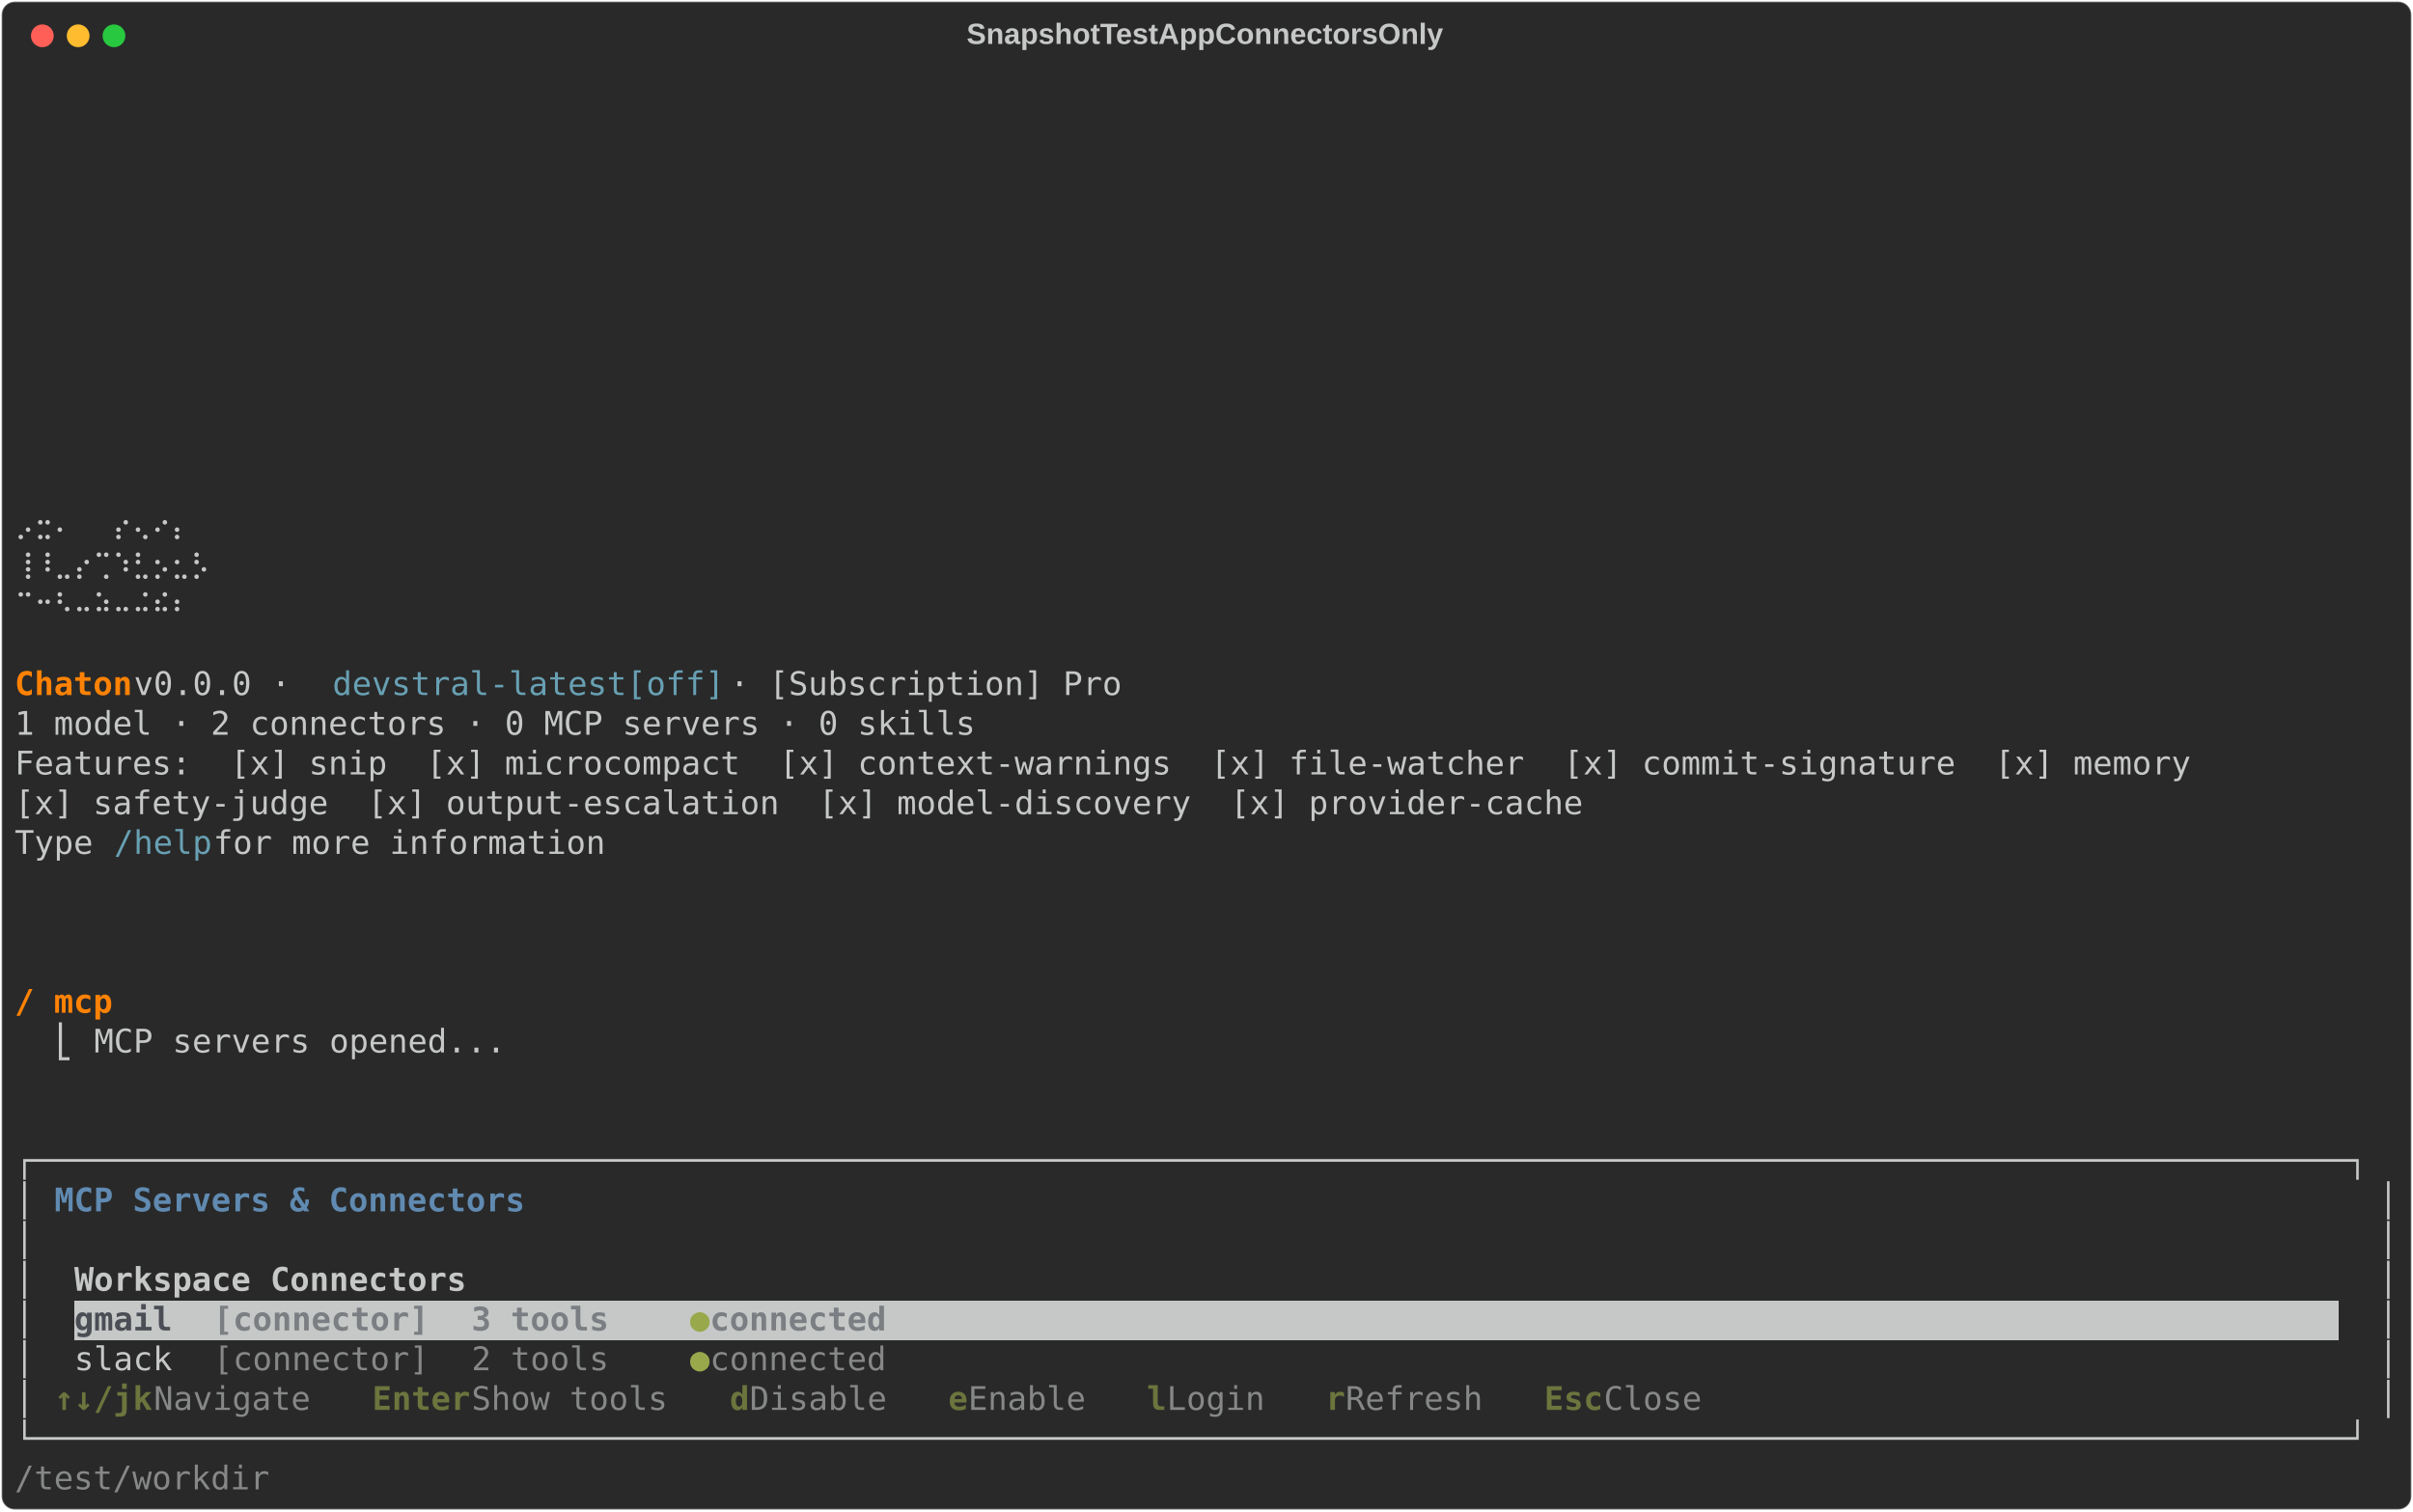
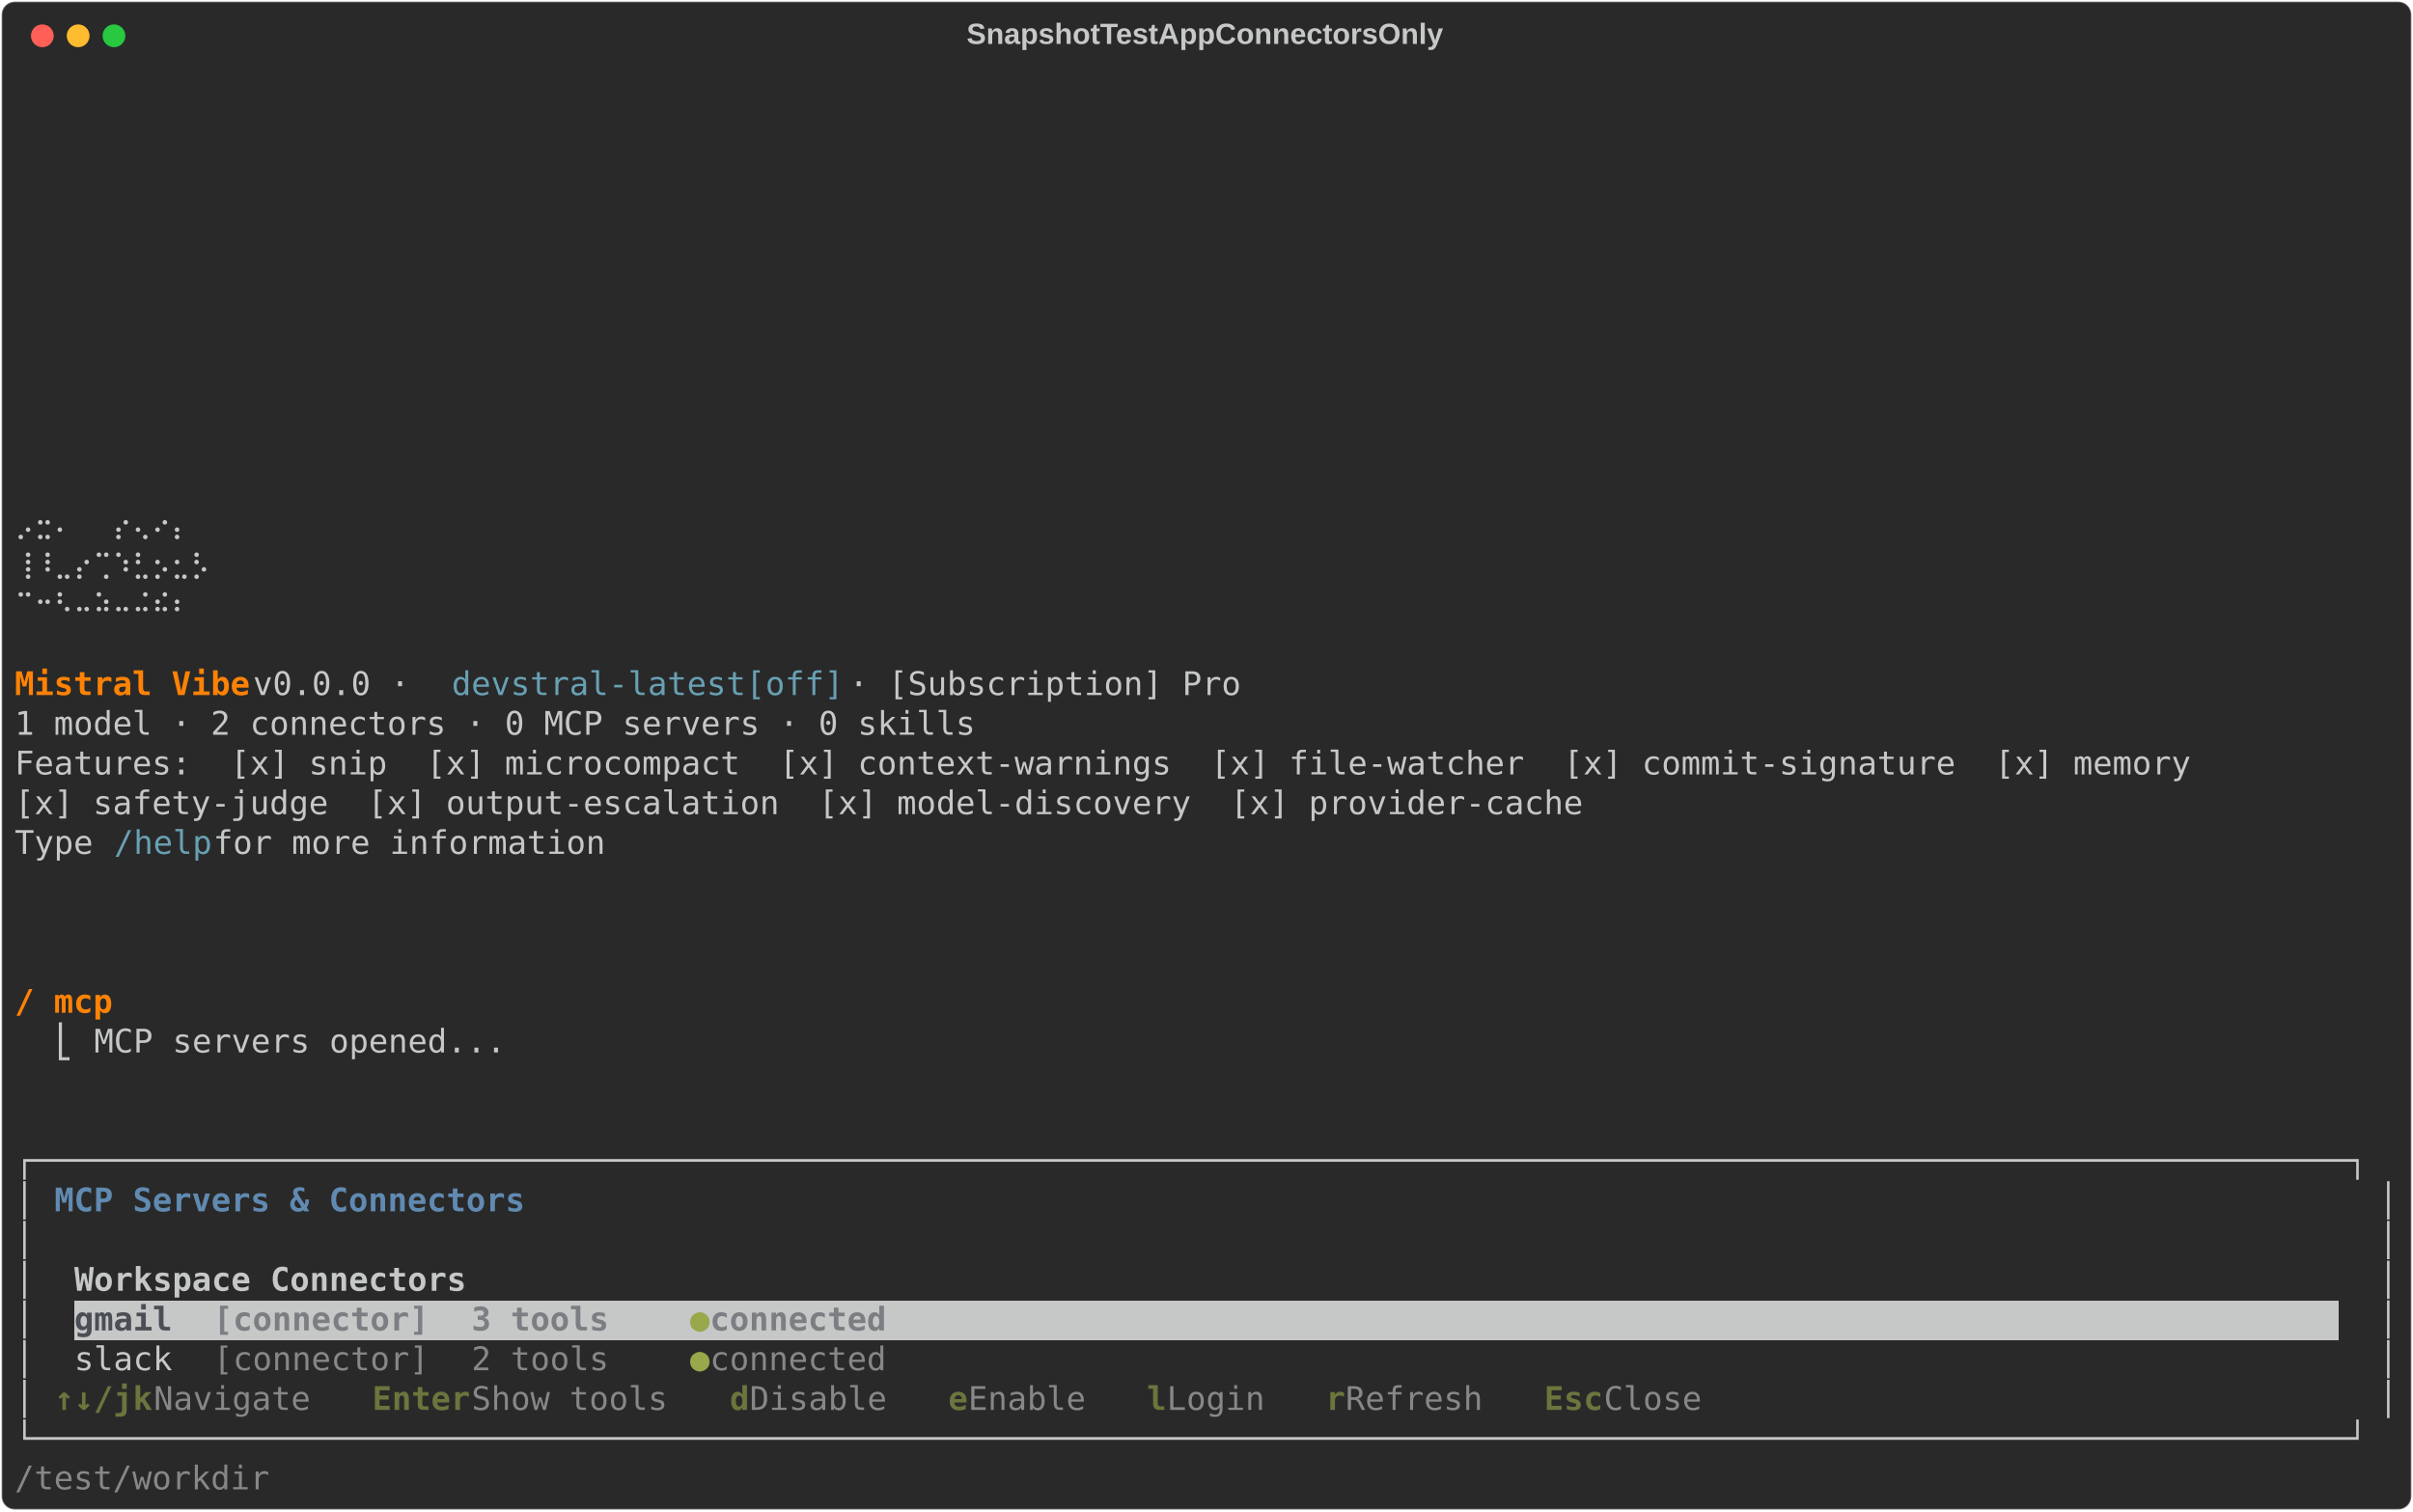
<svg xmlns="http://www.w3.org/2000/svg" class="rich-terminal" viewBox="0 0 1482 928.4">
  <style>

    @font-face {
        font-family: "Fira Code";
        src: local("FiraCode-Regular"),
                url("https://cdnjs.cloudflare.com/ajax/libs/firacode/6.2.0/woff2/FiraCode-Regular.woff2") format("woff2"),
                url("https://cdnjs.cloudflare.com/ajax/libs/firacode/6.2.0/woff/FiraCode-Regular.woff") format("woff");
        font-style: normal;
        font-weight: 400;
    }
    @font-face {
        font-family: "Fira Code";
        src: local("FiraCode-Bold"),
                url("https://cdnjs.cloudflare.com/ajax/libs/firacode/6.2.0/woff2/FiraCode-Bold.woff2") format("woff2"),
                url("https://cdnjs.cloudflare.com/ajax/libs/firacode/6.2.0/woff/FiraCode-Bold.woff") format("woff");
        font-style: bold;
        font-weight: 700;
    }

    .terminal-matrix {
        font-family: Fira Code, monospace;
        font-size: 20px;
        line-height: 24.4px;
        font-variant-east-asian: full-width;
    }

    .terminal-title {
        font-size: 18px;
        font-weight: bold;
        font-family: arial;
    }

    .terminal-r1 { fill: #c5c8c6 }
.terminal-r2 { fill: #ff8205;font-weight: bold }
.terminal-r3 { fill: #68a0b3 }
.terminal-r4 { fill: #608ab1;font-weight: bold }
.terminal-r5 { fill: #c5c8c6;font-weight: bold }
.terminal-r6 { fill: #4b4e55;font-weight: bold }
.terminal-r7 { fill: #7b7e82;font-weight: bold }
.terminal-r8 { fill: #98a84b;font-weight: bold }
.terminal-r9 { fill: #868887 }
.terminal-r10 { fill: #98a84b }
.terminal-r11 { fill: #6b753d;font-weight: bold }
    </style>
  <defs>
    <clipPath id="terminal-clip-terminal">
      <rect x="0" y="0" width="1463.0" height="877.4" />
    </clipPath>
    <clipPath id="terminal-line-0">
      <rect x="0" y="1.5" width="1464" height="24.65" />
    </clipPath>
    <clipPath id="terminal-line-1">
      <rect x="0" y="25.9" width="1464" height="24.65" />
    </clipPath>
    <clipPath id="terminal-line-2">
      <rect x="0" y="50.3" width="1464" height="24.65" />
    </clipPath>
    <clipPath id="terminal-line-3">
      <rect x="0" y="74.7" width="1464" height="24.65" />
    </clipPath>
    <clipPath id="terminal-line-4">
      <rect x="0" y="99.1" width="1464" height="24.65" />
    </clipPath>
    <clipPath id="terminal-line-5">
      <rect x="0" y="123.5" width="1464" height="24.65" />
    </clipPath>
    <clipPath id="terminal-line-6">
      <rect x="0" y="147.9" width="1464" height="24.65" />
    </clipPath>
    <clipPath id="terminal-line-7">
      <rect x="0" y="172.3" width="1464" height="24.65" />
    </clipPath>
    <clipPath id="terminal-line-8">
      <rect x="0" y="196.7" width="1464" height="24.65" />
    </clipPath>
    <clipPath id="terminal-line-9">
      <rect x="0" y="221.1" width="1464" height="24.65" />
    </clipPath>
    <clipPath id="terminal-line-10">
      <rect x="0" y="245.5" width="1464" height="24.65" />
    </clipPath>
    <clipPath id="terminal-line-11">
      <rect x="0" y="269.9" width="1464" height="24.65" />
    </clipPath>
    <clipPath id="terminal-line-12">
      <rect x="0" y="294.3" width="1464" height="24.65" />
    </clipPath>
    <clipPath id="terminal-line-13">
      <rect x="0" y="318.7" width="1464" height="24.65" />
    </clipPath>
    <clipPath id="terminal-line-14">
      <rect x="0" y="343.1" width="1464" height="24.65" />
    </clipPath>
    <clipPath id="terminal-line-15">
      <rect x="0" y="367.5" width="1464" height="24.65" />
    </clipPath>
    <clipPath id="terminal-line-16">
      <rect x="0" y="391.9" width="1464" height="24.65" />
    </clipPath>
    <clipPath id="terminal-line-17">
      <rect x="0" y="416.3" width="1464" height="24.65" />
    </clipPath>
    <clipPath id="terminal-line-18">
      <rect x="0" y="440.7" width="1464" height="24.65" />
    </clipPath>
    <clipPath id="terminal-line-19">
      <rect x="0" y="465.1" width="1464" height="24.65" />
    </clipPath>
    <clipPath id="terminal-line-20">
      <rect x="0" y="489.5" width="1464" height="24.65" />
    </clipPath>
    <clipPath id="terminal-line-21">
      <rect x="0" y="513.9" width="1464" height="24.65" />
    </clipPath>
    <clipPath id="terminal-line-22">
      <rect x="0" y="538.3" width="1464" height="24.65" />
    </clipPath>
    <clipPath id="terminal-line-23">
      <rect x="0" y="562.7" width="1464" height="24.65" />
    </clipPath>
    <clipPath id="terminal-line-24">
      <rect x="0" y="587.1" width="1464" height="24.65" />
    </clipPath>
    <clipPath id="terminal-line-25">
      <rect x="0" y="611.5" width="1464" height="24.65" />
    </clipPath>
    <clipPath id="terminal-line-26">
      <rect x="0" y="635.9" width="1464" height="24.65" />
    </clipPath>
    <clipPath id="terminal-line-27">
      <rect x="0" y="660.3" width="1464" height="24.65" />
    </clipPath>
    <clipPath id="terminal-line-28">
      <rect x="0" y="684.7" width="1464" height="24.65" />
    </clipPath>
    <clipPath id="terminal-line-29">
      <rect x="0" y="709.1" width="1464" height="24.65" />
    </clipPath>
    <clipPath id="terminal-line-30">
      <rect x="0" y="733.5" width="1464" height="24.65" />
    </clipPath>
    <clipPath id="terminal-line-31">
      <rect x="0" y="757.9" width="1464" height="24.65" />
    </clipPath>
    <clipPath id="terminal-line-32">
      <rect x="0" y="782.3" width="1464" height="24.65" />
    </clipPath>
    <clipPath id="terminal-line-33">
      <rect x="0" y="806.7" width="1464" height="24.65" />
    </clipPath>
    <clipPath id="terminal-line-34">
      <rect x="0" y="831.1" width="1464" height="24.65" />
    </clipPath>
  </defs>
  <rect fill="#292929" stroke="rgba(255,255,255,0.35)" stroke-width="1" x="1" y="1" width="1480" height="926.4" rx="8" />
  <text class="terminal-title" fill="#c5c8c6" text-anchor="middle" x="740" y="27">SnapshotTestAppConnectorsOnly</text>
  <g transform="translate(26,22)">
    <circle cx="0" cy="0" r="7" fill="#ff5f57" />
    <circle cx="22" cy="0" r="7" fill="#febc2e" />
    <circle cx="44" cy="0" r="7" fill="#28c840" />
  </g>
  <g transform="translate(9, 41)" clip-path="url(#terminal-clip-terminal)">
    <rect fill="#c5c8c6" x="36.6" y="757.9" width="85.4" height="24.65" shape-rendering="crispEdges" />
    <rect fill="#c5c8c6" x="122" y="757.9" width="158.6" height="24.65" shape-rendering="crispEdges" />
    <rect fill="#c5c8c6" x="280.6" y="757.9" width="109.8" height="24.65" shape-rendering="crispEdges" />
    <rect fill="#c5c8c6" x="390.4" y="757.9" width="24.4" height="24.65" shape-rendering="crispEdges" />
    <rect fill="#c5c8c6" x="414.8" y="757.9" width="12.2" height="24.65" shape-rendering="crispEdges" />
    <rect fill="#c5c8c6" x="427" y="757.9" width="122" height="24.65" shape-rendering="crispEdges" />
    <rect fill="#c5c8c6" x="549" y="757.9" width="878.4" height="24.65" shape-rendering="crispEdges" />
    <g class="terminal-matrix">
      <text class="terminal-r1" x="1464" y="20" textLength="12.2" clip-path="url(#terminal-line-0)">
</text>
      <text class="terminal-r1" x="1464" y="44.4" textLength="12.2" clip-path="url(#terminal-line-1)">
</text>
      <text class="terminal-r1" x="1464" y="68.8" textLength="12.2" clip-path="url(#terminal-line-2)">
</text>
      <text class="terminal-r1" x="1464" y="93.2" textLength="12.2" clip-path="url(#terminal-line-3)">
</text>
      <text class="terminal-r1" x="1464" y="117.6" textLength="12.2" clip-path="url(#terminal-line-4)">
</text>
      <text class="terminal-r1" x="1464" y="142" textLength="12.2" clip-path="url(#terminal-line-5)">
</text>
      <text class="terminal-r1" x="1464" y="166.4" textLength="12.2" clip-path="url(#terminal-line-6)">
</text>
      <text class="terminal-r1" x="1464" y="190.8" textLength="12.2" clip-path="url(#terminal-line-7)">
</text>
      <text class="terminal-r1" x="1464" y="215.2" textLength="12.2" clip-path="url(#terminal-line-8)">
</text>
      <text class="terminal-r1" x="1464" y="239.6" textLength="12.2" clip-path="url(#terminal-line-9)">
</text>
      <text class="terminal-r1" x="1464" y="264" textLength="12.2" clip-path="url(#terminal-line-10)">
</text>
      <text class="terminal-r1" x="0" y="288.4" textLength="134.2" clip-path="url(#terminal-line-11)">  ⡠⣒⠄  ⡔⢄⠔⡄</text>
      <text class="terminal-r1" x="1464" y="288.4" textLength="12.2" clip-path="url(#terminal-line-11)">
</text>
      <text class="terminal-r1" x="0" y="312.8" textLength="134.2" clip-path="url(#terminal-line-12)"> ⢸⠸⣀⡔⢉⠱⣃⡢⣂⡣</text>
      <text class="terminal-r1" x="1464" y="312.8" textLength="12.2" clip-path="url(#terminal-line-12)">
</text>
      <text class="terminal-r1" x="0" y="337.2" textLength="134.2" clip-path="url(#terminal-line-13)">  ⠉⠒⠣⠤⠵⠤⠬⠮⠆</text>
      <text class="terminal-r1" x="1464" y="337.2" textLength="12.2" clip-path="url(#terminal-line-13)">
</text>
      <text class="terminal-r1" x="1464" y="361.6" textLength="12.2" clip-path="url(#terminal-line-14)">
</text>
-       <text class="terminal-r2" x="0" y="386" textLength="73.2" clip-path="url(#terminal-line-15)">Chaton</text>
-       <text class="terminal-r1" x="73.2" y="386" textLength="122" clip-path="url(#terminal-line-15)"> v0.0.0 · </text>
-       <text class="terminal-r3" x="195.2" y="386" textLength="244" clip-path="url(#terminal-line-15)">devstral-latest[off]</text>
-       <text class="terminal-r1" x="439.2" y="386" textLength="256.2" clip-path="url(#terminal-line-15)"> · [Subscription] Pro</text>
+       <text class="terminal-r2" x="0" y="386" textLength="146.4" clip-path="url(#terminal-line-15)">Mistral Vibe</text>
+       <text class="terminal-r1" x="146.4" y="386" textLength="122" clip-path="url(#terminal-line-15)"> v0.0.0 · </text>
+       <text class="terminal-r3" x="268.4" y="386" textLength="244" clip-path="url(#terminal-line-15)">devstral-latest[off]</text>
+       <text class="terminal-r1" x="512.4" y="386" textLength="256.2" clip-path="url(#terminal-line-15)"> · [Subscription] Pro</text>
      <text class="terminal-r1" x="1464" y="386" textLength="12.2" clip-path="url(#terminal-line-15)">
</text>
      <text class="terminal-r1" x="0" y="410.4" textLength="597.8" clip-path="url(#terminal-line-16)">1 model · 2 connectors · 0 MCP servers · 0 skills</text>
      <text class="terminal-r1" x="1464" y="410.4" textLength="12.2" clip-path="url(#terminal-line-16)">
</text>
      <text class="terminal-r1" x="0" y="434.8" textLength="1354.2" clip-path="url(#terminal-line-17)">Features:  [x] snip  [x] microcompact  [x] context-warnings  [x] file-watcher  [x] commit-signature  [x] memory</text>
      <text class="terminal-r1" x="1464" y="434.8" textLength="12.2" clip-path="url(#terminal-line-17)">
</text>
      <text class="terminal-r1" x="0" y="459.2" textLength="1110.2" clip-path="url(#terminal-line-18)">           [x] safety-judge  [x] output-escalation  [x] model-discovery  [x] provider-cache</text>
      <text class="terminal-r1" x="1464" y="459.2" textLength="12.2" clip-path="url(#terminal-line-18)">
</text>
      <text class="terminal-r1" x="0" y="483.6" textLength="61" clip-path="url(#terminal-line-19)">Type </text>
      <text class="terminal-r3" x="61" y="483.6" textLength="61" clip-path="url(#terminal-line-19)">/help</text>
      <text class="terminal-r1" x="122" y="483.6" textLength="256.2" clip-path="url(#terminal-line-19)"> for more information</text>
      <text class="terminal-r1" x="1464" y="483.6" textLength="12.2" clip-path="url(#terminal-line-19)">
</text>
      <text class="terminal-r1" x="1464" y="508" textLength="12.2" clip-path="url(#terminal-line-20)">
</text>
      <text class="terminal-r1" x="1464" y="532.4" textLength="12.2" clip-path="url(#terminal-line-21)">
</text>
      <text class="terminal-r1" x="1464" y="556.8" textLength="12.2" clip-path="url(#terminal-line-22)">
</text>
      <text class="terminal-r2" x="0" y="581.2" textLength="61" clip-path="url(#terminal-line-23)">/ mcp</text>
      <text class="terminal-r1" x="1464" y="581.2" textLength="12.2" clip-path="url(#terminal-line-23)">
</text>
      <text class="terminal-r1" x="24.4" y="605.6" textLength="12.2" clip-path="url(#terminal-line-24)">⎣</text>
      <text class="terminal-r1" x="48.8" y="605.6" textLength="256.2" clip-path="url(#terminal-line-24)">MCP servers opened...</text>
      <text class="terminal-r1" x="1464" y="605.6" textLength="12.2" clip-path="url(#terminal-line-24)">
</text>
      <text class="terminal-r1" x="1464" y="630" textLength="12.2" clip-path="url(#terminal-line-25)">
</text>
      <text class="terminal-r1" x="1464" y="654.4" textLength="12.2" clip-path="url(#terminal-line-26)">
</text>
      <text class="terminal-r1" x="0" y="678.8" textLength="1464" clip-path="url(#terminal-line-27)">┌──────────────────────────────────────────────────────────────────────────────────────────────────────────────────────┐</text>
      <text class="terminal-r1" x="1464" y="678.8" textLength="12.2" clip-path="url(#terminal-line-27)">
</text>
      <text class="terminal-r1" x="0" y="703.2" textLength="12.2" clip-path="url(#terminal-line-28)">│</text>
      <text class="terminal-r4" x="24.4" y="703.2" textLength="292.8" clip-path="url(#terminal-line-28)">MCP Servers &amp; Connectors</text>
      <text class="terminal-r1" x="1451.8" y="703.2" textLength="12.2" clip-path="url(#terminal-line-28)">│</text>
      <text class="terminal-r1" x="1464" y="703.2" textLength="12.2" clip-path="url(#terminal-line-28)">
</text>
      <text class="terminal-r1" x="0" y="727.6" textLength="12.2" clip-path="url(#terminal-line-29)">│</text>
      <text class="terminal-r1" x="1451.8" y="727.6" textLength="12.2" clip-path="url(#terminal-line-29)">│</text>
      <text class="terminal-r1" x="1464" y="727.6" textLength="12.2" clip-path="url(#terminal-line-29)">
</text>
      <text class="terminal-r1" x="0" y="752" textLength="12.2" clip-path="url(#terminal-line-30)">│</text>
      <text class="terminal-r5" x="36.6" y="752" textLength="244" clip-path="url(#terminal-line-30)">Workspace Connectors</text>
      <text class="terminal-r1" x="1451.8" y="752" textLength="12.2" clip-path="url(#terminal-line-30)">│</text>
      <text class="terminal-r1" x="1464" y="752" textLength="12.2" clip-path="url(#terminal-line-30)">
</text>
      <text class="terminal-r1" x="0" y="776.4" textLength="12.2" clip-path="url(#terminal-line-31)">│</text>
      <text class="terminal-r6" x="36.6" y="776.4" textLength="85.4" clip-path="url(#terminal-line-31)">  gmail</text>
      <text class="terminal-r7" x="122" y="776.4" textLength="158.6" clip-path="url(#terminal-line-31)">  [connector]</text>
      <text class="terminal-r7" x="280.6" y="776.4" textLength="109.8" clip-path="url(#terminal-line-31)">  3 tools</text>
      <text class="terminal-r8" x="414.8" y="776.4" textLength="12.2" clip-path="url(#terminal-line-31)">●</text>
      <text class="terminal-r7" x="427" y="776.4" textLength="122" clip-path="url(#terminal-line-31)"> connected</text>
      <text class="terminal-r1" x="1451.8" y="776.4" textLength="12.2" clip-path="url(#terminal-line-31)">│</text>
      <text class="terminal-r1" x="1464" y="776.4" textLength="12.2" clip-path="url(#terminal-line-31)">
</text>
      <text class="terminal-r1" x="0" y="800.8" textLength="12.2" clip-path="url(#terminal-line-32)">│</text>
      <text class="terminal-r1" x="36.6" y="800.8" textLength="85.4" clip-path="url(#terminal-line-32)">  slack</text>
      <text class="terminal-r9" x="122" y="800.8" textLength="158.6" clip-path="url(#terminal-line-32)">  [connector]</text>
      <text class="terminal-r9" x="280.6" y="800.8" textLength="109.8" clip-path="url(#terminal-line-32)">  2 tools</text>
      <text class="terminal-r10" x="414.8" y="800.8" textLength="12.2" clip-path="url(#terminal-line-32)">●</text>
      <text class="terminal-r9" x="427" y="800.8" textLength="122" clip-path="url(#terminal-line-32)"> connected</text>
      <text class="terminal-r1" x="1451.8" y="800.8" textLength="12.2" clip-path="url(#terminal-line-32)">│</text>
      <text class="terminal-r1" x="1464" y="800.8" textLength="12.2" clip-path="url(#terminal-line-32)">
</text>
      <text class="terminal-r1" x="0" y="825.2" textLength="12.2" clip-path="url(#terminal-line-33)">│</text>
      <text class="terminal-r11" x="24.4" y="825.2" textLength="61" clip-path="url(#terminal-line-33)">↑↓/jk</text>
      <text class="terminal-r9" x="85.4" y="825.2" textLength="134.2" clip-path="url(#terminal-line-33)"> Navigate  </text>
      <text class="terminal-r11" x="219.6" y="825.2" textLength="61" clip-path="url(#terminal-line-33)">Enter</text>
      <text class="terminal-r9" x="280.6" y="825.2" textLength="158.6" clip-path="url(#terminal-line-33)"> Show tools  </text>
      <text class="terminal-r11" x="439.2" y="825.2" textLength="12.2" clip-path="url(#terminal-line-33)">d</text>
      <text class="terminal-r9" x="451.4" y="825.2" textLength="122" clip-path="url(#terminal-line-33)"> Disable  </text>
      <text class="terminal-r11" x="573.4" y="825.2" textLength="12.2" clip-path="url(#terminal-line-33)">e</text>
      <text class="terminal-r9" x="585.6" y="825.2" textLength="109.8" clip-path="url(#terminal-line-33)"> Enable  </text>
      <text class="terminal-r11" x="695.4" y="825.2" textLength="12.2" clip-path="url(#terminal-line-33)">l</text>
      <text class="terminal-r9" x="707.6" y="825.2" textLength="97.6" clip-path="url(#terminal-line-33)"> Login  </text>
      <text class="terminal-r11" x="805.2" y="825.2" textLength="12.2" clip-path="url(#terminal-line-33)">r</text>
      <text class="terminal-r9" x="817.4" y="825.2" textLength="122" clip-path="url(#terminal-line-33)"> Refresh  </text>
      <text class="terminal-r11" x="939.4" y="825.2" textLength="36.6" clip-path="url(#terminal-line-33)">Esc</text>
      <text class="terminal-r9" x="976" y="825.2" textLength="73.2" clip-path="url(#terminal-line-33)"> Close</text>
      <text class="terminal-r1" x="1451.8" y="825.2" textLength="12.2" clip-path="url(#terminal-line-33)">│</text>
      <text class="terminal-r1" x="1464" y="825.2" textLength="12.2" clip-path="url(#terminal-line-33)">
</text>
      <text class="terminal-r1" x="0" y="849.6" textLength="1464" clip-path="url(#terminal-line-34)">└──────────────────────────────────────────────────────────────────────────────────────────────────────────────────────┘</text>
      <text class="terminal-r1" x="1464" y="849.6" textLength="12.2" clip-path="url(#terminal-line-34)">
</text>
      <text class="terminal-r9" x="0" y="874" textLength="158.6" clip-path="url(#terminal-line-35)">/test/workdir</text>
    </g>
  </g>
</svg>
